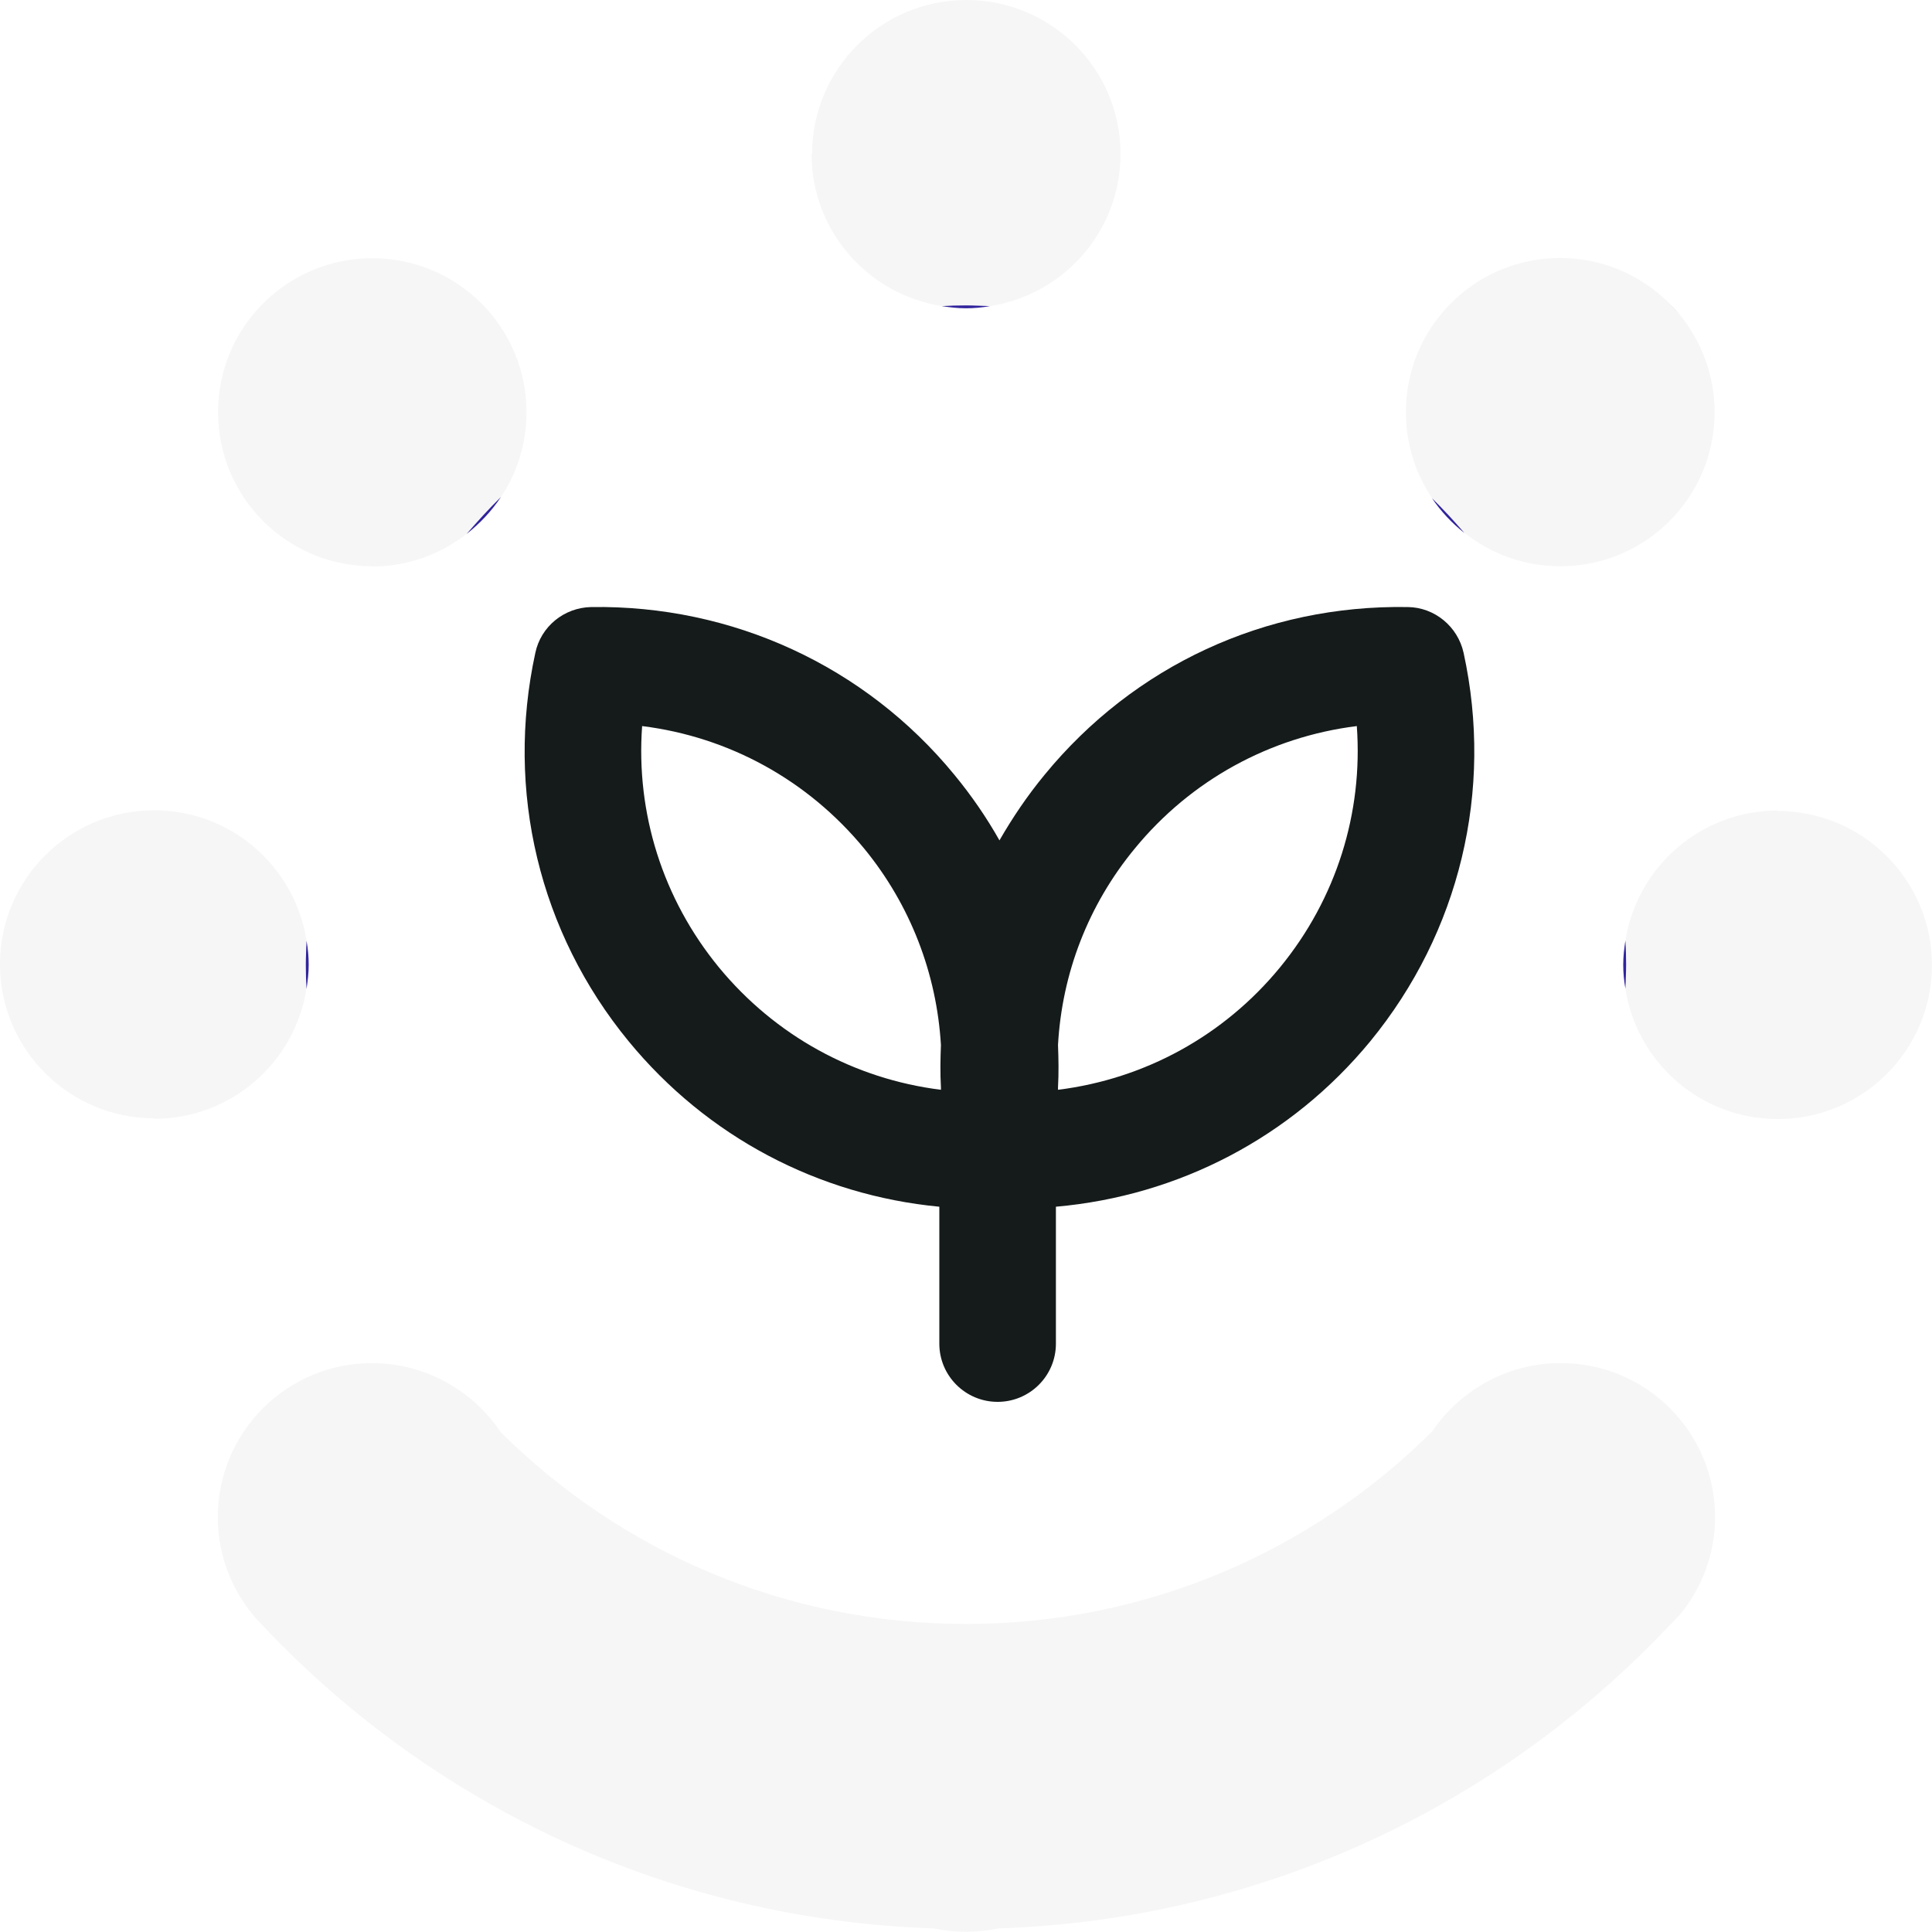
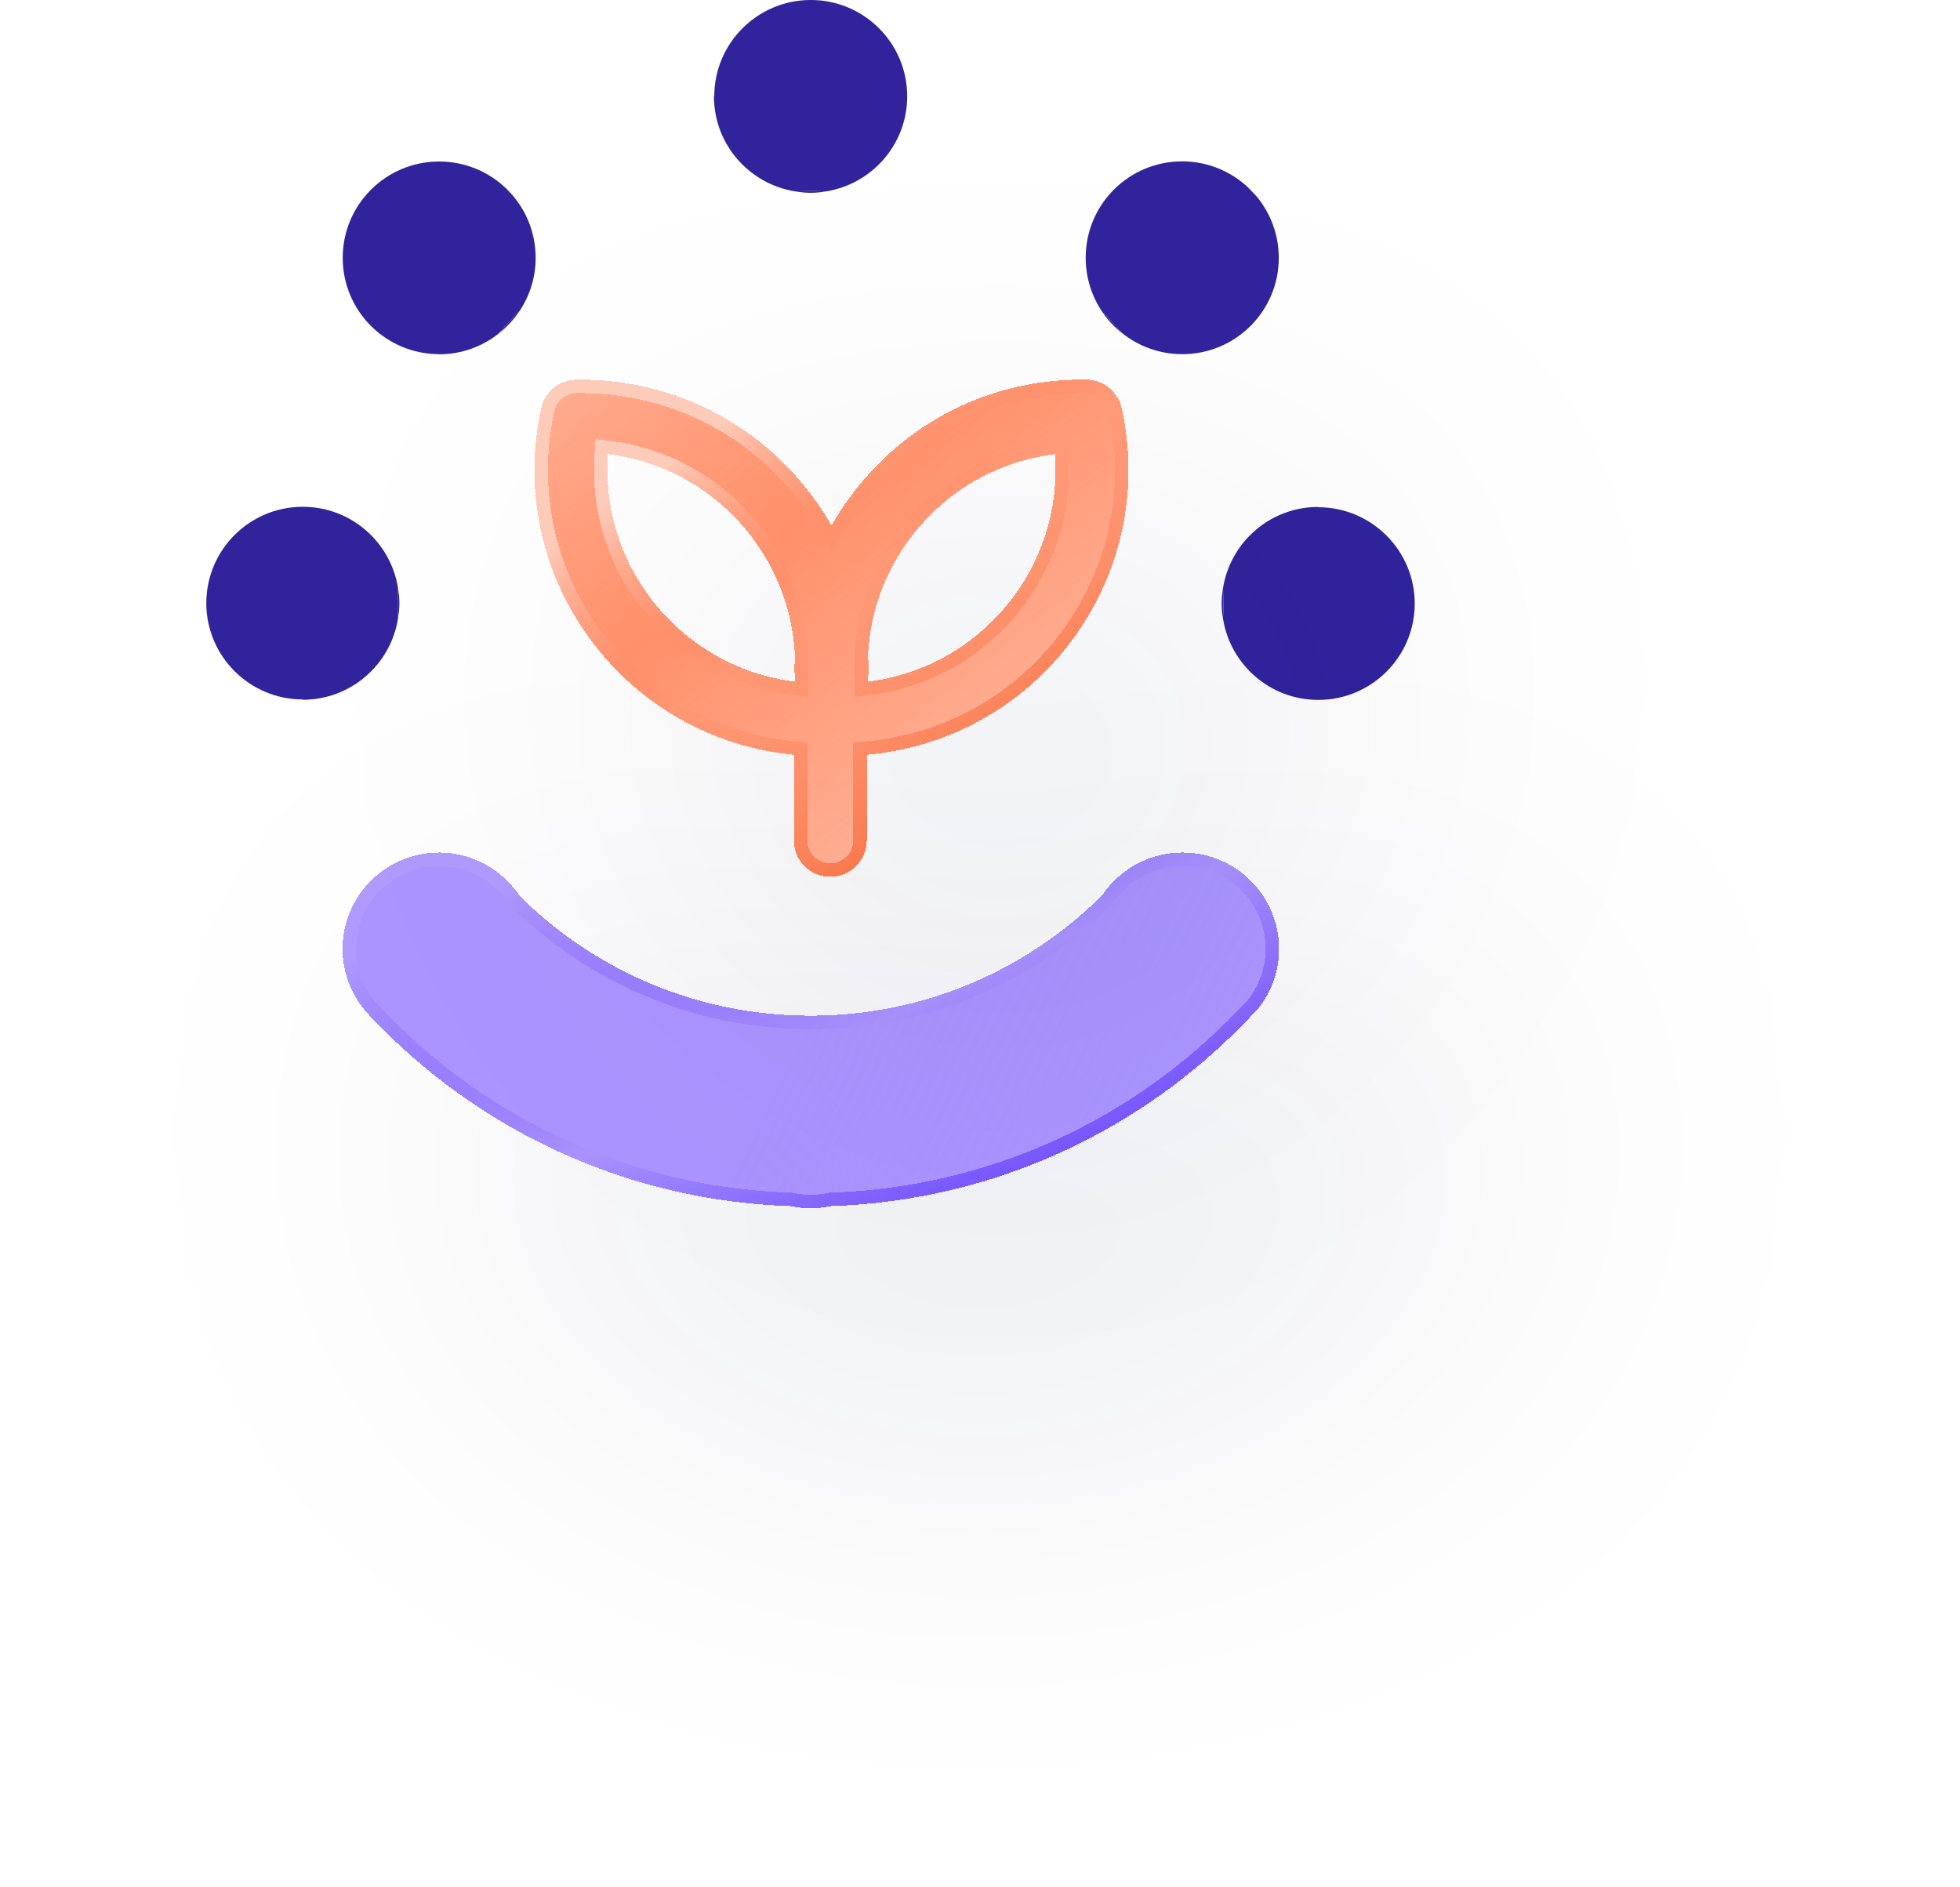
- <svg xmlns="http://www.w3.org/2000/svg" width="82" height="82" viewBox="0 0 82 82" fill="none">
-   <path d="M34.446 6.537C34.446 9.806 36.85 12.502 39.98 12.992C40.317 12.982 40.655 12.962 41.003 12.962C41.35 12.962 41.688 12.972 42.025 12.992C45.155 12.502 47.559 9.806 47.559 6.537C47.559 2.921 44.623 -9.15527e-05 41.013 -9.15527e-05C37.402 -9.15527e-05 34.467 2.931 34.467 6.537H34.446Z" fill="#F6F6F6" />
-   <path d="M42.015 12.992C41.678 12.982 41.34 12.962 40.993 12.962C40.645 12.962 40.307 12.972 39.97 12.992C40.307 13.044 40.645 13.084 40.993 13.084C41.34 13.084 41.678 13.054 42.015 12.992Z" fill="#31249C" />
-   <path d="M70.686 12.727C70.881 12.932 71.085 13.136 71.28 13.351C71.096 13.126 70.891 12.921 70.686 12.727Z" fill="#C9C9C9" />
-   <path d="M59.671 17.497C59.671 18.845 60.08 20.091 60.776 21.133C61.256 21.613 61.706 22.114 62.156 22.614C63.271 23.503 64.683 24.034 66.227 24.034C69.848 24.034 72.773 21.103 72.773 17.497C72.773 15.924 72.211 14.474 71.28 13.34C71.086 13.125 70.881 12.921 70.687 12.717C69.521 11.624 67.946 10.95 66.217 10.95C62.596 10.95 59.671 13.881 59.671 17.487V17.497Z" fill="#F6F6F6" />
-   <path d="M62.157 22.624C61.717 22.114 61.257 21.613 60.776 21.143C61.155 21.705 61.625 22.206 62.157 22.624Z" fill="#31249C" />
-   <path d="M11.097 12.952C11.097 12.952 11.158 12.89 11.189 12.86C11.158 12.89 11.127 12.921 11.097 12.952Z" fill="#C9C9C9" />
-   <path d="M15.791 24.044C17.305 24.044 18.696 23.523 19.8 22.665C20.271 22.124 20.752 21.603 21.263 21.092C21.948 20.061 22.347 18.825 22.347 17.497C22.347 13.881 19.412 10.96 15.801 10.96C14.001 10.96 12.374 11.685 11.198 12.849C11.168 12.88 11.137 12.911 11.106 12.941C9.961 14.116 9.255 15.72 9.255 17.497C9.255 21.113 12.19 24.034 15.801 24.034L15.791 24.044Z" fill="#F6F6F6" />
-   <path d="M21.262 21.092C20.751 21.593 20.27 22.124 19.8 22.665C20.362 22.226 20.863 21.695 21.262 21.092Z" fill="#31249C" />
-   <path d="M75.452 34.402C72.178 34.402 69.478 36.802 68.987 39.928C68.998 40.265 69.018 40.602 69.018 40.949C69.018 41.296 69.008 41.633 68.987 41.97C69.478 45.096 72.178 47.496 75.452 47.496C79.072 47.496 81.998 44.565 81.998 40.959C81.998 37.354 79.062 34.422 75.452 34.422V34.402Z" fill="#F6F6F6" />
-   <path d="M68.987 41.96C68.998 41.623 69.018 41.286 69.018 40.939C69.018 40.591 69.008 40.254 68.987 39.917C68.936 40.254 68.895 40.591 68.895 40.939C68.895 41.286 68.926 41.623 68.987 41.96Z" fill="#31249C" />
-   <path d="M6.545 47.486C9.818 47.486 12.518 45.086 13.009 41.96C12.999 41.623 12.979 41.286 12.979 40.938C12.979 40.591 12.989 40.254 13.009 39.917C12.518 36.791 9.818 34.391 6.545 34.391C2.924 34.391 -0.001 37.323 -0.001 40.928C-0.001 44.534 2.935 47.465 6.545 47.465V47.486Z" fill="#F6F6F6" />
-   <path d="M13.01 39.927C13 40.264 12.979 40.601 12.979 40.949C12.979 41.296 12.99 41.633 13.01 41.97C13.061 41.633 13.102 41.296 13.102 40.949C13.102 40.601 13.071 40.264 13.01 39.927Z" fill="#31249C" />
-   <path d="M66.227 57.854C64.682 57.854 63.261 58.395 62.136 59.294C61.624 59.702 61.164 60.193 60.796 60.744C55.722 65.8 48.726 68.926 41.004 68.926C33.282 68.926 26.316 65.821 21.253 60.785C20.864 60.203 20.384 59.692 19.831 59.253C18.716 58.385 17.315 57.854 15.791 57.854C12.17 57.854 9.245 60.785 9.245 64.391C9.245 66.066 9.879 67.588 10.912 68.742C11.025 68.865 11.137 68.977 11.25 69.1C18.43 76.658 28.454 81.479 39.623 81.847C40.063 81.939 40.523 81.99 41.004 81.99C41.485 81.99 41.935 81.939 42.385 81.847C53.482 81.479 63.465 76.709 70.635 69.222C70.87 68.977 71.106 68.742 71.331 68.497C72.241 67.373 72.793 65.943 72.793 64.391C72.793 60.775 69.858 57.854 66.247 57.854H66.227Z" fill="#F6F6F6" />
-   <path d="M62.12 27.71C61.874 26.592 60.889 25.776 59.747 25.765C53.703 25.664 48.129 28.258 44.335 32.885C43.607 33.768 42.98 34.696 42.42 35.668C41.872 34.696 41.234 33.768 40.507 32.885C36.712 28.258 31.071 25.675 25.094 25.765C23.941 25.787 22.956 26.592 22.721 27.71C21.445 33.567 22.889 39.581 26.683 44.197C30.007 48.243 34.72 50.725 39.868 51.217V57.029C39.868 58.393 40.977 59.499 42.342 59.499C43.708 59.499 44.816 58.393 44.816 57.029V51.217C50.021 50.758 54.8 48.277 58.158 44.197C61.953 39.569 63.396 33.556 62.12 27.71ZM30.511 41.056C28.127 38.15 26.985 34.506 27.254 30.817C30.936 31.275 34.283 33.109 36.678 36.015C38.648 38.418 39.757 41.335 39.936 44.353C39.913 44.946 39.902 45.549 39.936 46.153C39.936 46.187 39.936 46.22 39.936 46.254C36.253 45.795 32.906 43.962 30.511 41.056ZM54.33 41.056C51.946 43.962 48.588 45.795 44.905 46.254C44.905 46.22 44.905 46.187 44.905 46.153C44.939 45.549 44.928 44.957 44.905 44.353C45.073 41.324 46.181 38.418 48.163 36.015C50.547 33.109 53.905 31.275 57.587 30.817C57.856 34.506 56.714 38.15 54.33 41.056Z" fill="#151A1A" />
+ <svg xmlns="http://www.w3.org/2000/svg" width="133" height="128" viewBox="0 0 133 128" fill="none">
+   <path d="M48.447 6.537C48.447 9.806 50.851 12.502 53.981 12.992C54.318 12.982 54.656 12.962 55.004 12.962C55.351 12.962 55.689 12.972 56.026 12.992C59.156 12.502 61.56 9.806 61.56 6.537C61.56 2.921 58.624 0 55.014 0C51.403 0 48.468 2.931 48.468 6.537H48.447Z" fill="#30239C" />
+   <path d="M56.016 12.993C55.679 12.982 55.341 12.962 54.993 12.962C54.646 12.962 54.308 12.972 53.971 12.993C54.308 13.044 54.646 13.085 54.993 13.085C55.341 13.085 55.679 13.054 56.016 12.993Z" fill="#31249C" />
+   <path d="M84.688 12.727C84.882 12.932 85.086 13.136 85.281 13.351C85.097 13.126 84.892 12.921 84.688 12.727Z" fill="#C9C9C9" />
+   <path d="M73.672 17.497C73.672 18.845 74.081 20.091 74.776 21.133C75.257 21.613 75.707 22.114 76.157 22.614C77.272 23.503 78.684 24.034 80.228 24.034C83.849 24.034 86.774 21.103 86.774 17.497C86.774 15.924 86.212 14.474 85.281 13.34C85.087 13.125 84.882 12.921 84.688 12.717C83.522 11.624 81.947 10.95 80.218 10.95C76.597 10.95 73.672 13.881 73.672 17.487V17.497Z" fill="#30239C" />
+   <path d="M76.158 22.624C75.718 22.114 75.258 21.613 74.777 21.143C75.156 21.705 75.626 22.206 76.158 22.624Z" fill="#31249C" />
+   <path d="M25.098 12.952C25.098 12.952 25.159 12.89 25.19 12.86C25.159 12.89 25.128 12.921 25.098 12.952Z" fill="#C9C9C9" />
+   <path d="M29.792 24.044C31.305 24.044 32.697 23.523 33.801 22.665C34.272 22.124 34.752 21.603 35.264 21.092C35.949 20.061 36.348 18.825 36.348 17.497C36.348 13.881 33.413 10.96 29.802 10.96C28.002 10.96 26.375 11.685 25.199 12.849C25.169 12.88 25.138 12.911 25.107 12.941C23.962 14.116 23.256 15.72 23.256 17.497C23.256 21.113 26.191 24.034 29.802 24.034L29.792 24.044Z" fill="#30239C" />
+   <path d="M35.263 21.092C34.752 21.593 34.271 22.124 33.801 22.665C34.363 22.226 34.864 21.695 35.263 21.092Z" fill="#31249C" />
+   <path d="M89.453 34.402C86.18 34.402 83.479 36.802 82.988 39.928C82.999 40.265 83.019 40.602 83.019 40.949C83.019 41.296 83.009 41.633 82.988 41.97C83.479 45.096 86.18 47.496 89.453 47.496C93.073 47.496 95.999 44.565 95.999 40.959C95.999 37.353 93.063 34.422 89.453 34.422V34.402Z" fill="#30239C" />
+   <path d="M82.988 41.96C82.999 41.623 83.019 41.286 83.019 40.939C83.019 40.591 83.009 40.254 82.988 39.917C82.937 40.254 82.897 40.591 82.897 40.939C82.897 41.286 82.927 41.623 82.988 41.96Z" fill="#31249C" />
+   <path d="M20.546 47.486C23.819 47.486 26.519 45.085 27.01 41.96C27 41.623 26.98 41.286 26.98 40.938C26.98 40.591 26.99 40.254 27.01 39.917C26.519 36.791 23.819 34.391 20.546 34.391C16.925 34.391 14 37.323 14 40.928C14 44.534 16.936 47.465 20.546 47.465V47.486Z" fill="#30239C" />
+   <path d="M27.011 39.927C27.001 40.264 26.98 40.601 26.98 40.949C26.98 41.296 26.991 41.633 27.011 41.97C27.062 41.633 27.103 41.296 27.103 40.949C27.103 40.601 27.072 40.264 27.011 39.927Z" fill="#31249C" />
+   <g filter="url(#filter0_bd_3335_3393)">
+     <path d="M80.228 57.853C78.683 57.853 77.262 58.395 76.136 59.294C75.625 59.702 75.165 60.193 74.796 60.744C69.723 65.8 62.727 68.926 55.005 68.926C47.282 68.926 40.317 65.821 35.254 60.785C34.865 60.203 34.385 59.692 33.832 59.253C32.718 58.385 31.316 57.853 29.792 57.853C26.171 57.853 23.246 60.785 23.246 64.391C23.246 66.066 23.88 67.588 24.913 68.742C25.026 68.865 25.138 68.977 25.251 69.099C32.431 76.658 42.455 81.479 53.624 81.847C54.064 81.939 54.524 81.99 55.005 81.99C55.486 81.99 55.936 81.939 56.386 81.847C67.483 81.479 77.466 76.709 84.636 69.222C84.871 68.977 85.107 68.742 85.332 68.497C86.242 67.373 86.794 65.943 86.794 64.391C86.794 60.775 83.859 57.853 80.248 57.853H80.228Z" fill="url(#paint0_linear_3335_3393)" shape-rendering="crispEdges" />
+     <path d="M75.119 61.068L75.151 61.035L75.176 60.998C75.517 60.488 75.944 60.032 76.421 59.651C77.47 58.813 78.792 58.31 80.228 58.31H80.248C83.608 58.31 86.338 61.028 86.338 64.391C86.338 65.828 85.828 67.153 84.986 68.198C84.842 68.354 84.698 68.502 84.548 68.657C84.469 68.738 84.389 68.82 84.307 68.906L84.306 68.906C77.216 76.31 67.344 81.027 56.37 81.39L56.332 81.392L56.294 81.399C55.871 81.486 55.452 81.533 55.005 81.533C54.557 81.533 54.128 81.486 53.718 81.4L53.679 81.392L53.639 81.39C42.596 81.027 32.685 76.261 25.584 68.788C25.526 68.724 25.468 68.663 25.413 68.606L25.412 68.605C25.356 68.546 25.303 68.492 25.252 68.435C24.291 67.361 23.703 65.947 23.703 64.391C23.703 61.037 26.423 58.31 29.792 58.31C31.207 58.31 32.51 58.803 33.55 59.612C34.067 60.023 34.514 60.499 34.874 61.038L34.9 61.077L34.932 61.109C40.077 66.226 47.157 69.382 55.005 69.382C62.853 69.382 69.964 66.205 75.119 61.068Z" stroke="url(#paint1_linear_3335_3393)" stroke-width="0.913" shape-rendering="crispEdges" />
+   </g>
+   <g filter="url(#filter1_bd_3335_3393)">
+     <path d="M76.121 27.71C75.875 26.592 74.89 25.776 73.748 25.765C67.704 25.664 62.13 28.257 58.335 32.885C57.608 33.768 56.981 34.696 56.421 35.668C55.873 34.696 55.235 33.768 54.507 32.885C50.713 28.257 45.072 25.675 39.094 25.765C37.941 25.787 36.956 26.592 36.721 27.71C35.445 33.567 36.889 39.581 40.684 44.197C44.008 48.243 48.72 50.725 53.869 51.217V57.029C53.869 58.393 54.977 59.499 56.343 59.499C57.709 59.499 58.817 58.393 58.817 57.029V51.217C64.021 50.758 68.801 48.277 72.159 44.197C75.953 39.569 77.397 33.556 76.121 27.71ZM44.512 41.056C42.128 38.15 40.986 34.506 41.255 30.817C44.937 31.275 48.284 33.109 50.679 36.015C52.649 38.418 53.757 41.335 53.936 44.353C53.914 44.946 53.903 45.549 53.936 46.153C53.936 46.187 53.936 46.22 53.936 46.254C50.254 45.795 46.907 43.962 44.512 41.056ZM68.331 41.056C65.947 43.962 62.589 45.795 58.906 46.254C58.906 46.22 58.906 46.187 58.906 46.153C58.94 45.549 58.928 44.957 58.906 44.353C59.074 41.324 60.182 38.418 62.163 36.015C64.547 33.109 67.905 31.275 71.588 30.817C71.856 34.506 70.715 38.15 68.331 41.056Z" fill="url(#paint2_linear_3335_3393)" shape-rendering="crispEdges" />
+     <path d="M73.741 26.221L73.744 26.221C74.668 26.23 75.473 26.893 75.675 27.807C76.921 33.517 75.512 39.388 71.806 43.907C68.527 47.891 63.861 50.314 58.776 50.762L58.36 50.798V51.217V57.029C58.36 58.14 57.457 59.043 56.343 59.043C55.229 59.043 54.326 58.14 54.326 57.029V51.217V50.801L53.913 50.762C48.884 50.282 44.283 47.859 41.037 43.907L41.036 43.907C37.331 39.399 35.921 33.528 37.168 27.807L37.168 27.804C37.359 26.898 38.158 26.24 39.102 26.221C44.942 26.134 50.449 28.656 54.154 33.175L54.155 33.175C54.866 34.038 55.489 34.944 56.023 35.893L56.417 36.591L56.817 35.896C57.366 34.943 57.978 34.036 58.688 33.175L58.688 33.175C62.394 28.655 67.836 26.123 73.741 26.221ZM44.159 41.346L44.16 41.346C46.629 44.342 50.081 46.234 53.88 46.707L54.393 46.771V46.254V46.253V46.253V46.253V46.253V46.253V46.252V46.252V46.252V46.252V46.252V46.251V46.251V46.251V46.251V46.251V46.251V46.25V46.25V46.25V46.25V46.249V46.249V46.249V46.249V46.249V46.248V46.248V46.248V46.248V46.248V46.248V46.247V46.247V46.247V46.247V46.246V46.246V46.246V46.246V46.246V46.246V46.245V46.245V46.245V46.245V46.245V46.244V46.244V46.244V46.244V46.244V46.243V46.243V46.243V46.243V46.243V46.242V46.242V46.242V46.242V46.242V46.241V46.241V46.241V46.241V46.241V46.24V46.24V46.24V46.24V46.24V46.239V46.239V46.239V46.239V46.239V46.239V46.238V46.238V46.238V46.238V46.237V46.237V46.237V46.237V46.237V46.236V46.236V46.236V46.236V46.236V46.236V46.235V46.235V46.235V46.235V46.235V46.234V46.234V46.234V46.234V46.234V46.233V46.233V46.233V46.233V46.233V46.232V46.232V46.232V46.232V46.232V46.231V46.231V46.231V46.231V46.231V46.23V46.23V46.23V46.23V46.23V46.229V46.229V46.229V46.229V46.229V46.228V46.228V46.228V46.228V46.228V46.227V46.227V46.227V46.227V46.227V46.227V46.226V46.226V46.226V46.226V46.225V46.225V46.225V46.225V46.225V46.224V46.224V46.224V46.224V46.224V46.224V46.223V46.223V46.223V46.223V46.223V46.222V46.222V46.222V46.222V46.222V46.221V46.221V46.221V46.221V46.221V46.22V46.22V46.22V46.22V46.22V46.219V46.219V46.219V46.219V46.219V46.218V46.218V46.218V46.218V46.218V46.218V46.217V46.217V46.217V46.217V46.217V46.216V46.216V46.216V46.216V46.215V46.215V46.215V46.215V46.215V46.215V46.214V46.214V46.214V46.214V46.214V46.213V46.213V46.213V46.213V46.212V46.212V46.212V46.212V46.212V46.212V46.211V46.211V46.211V46.211V46.211V46.21V46.21V46.21V46.21V46.21V46.209V46.209V46.209V46.209V46.209V46.208V46.208V46.208V46.208V46.208V46.207V46.207V46.207V46.207V46.207V46.206V46.206V46.206V46.206V46.206V46.206V46.205V46.205V46.205V46.205V46.205V46.204V46.204V46.204V46.204V46.203V46.203V46.203V46.203V46.203V46.203V46.202V46.202V46.202V46.202V46.202V46.201V46.201V46.201V46.201V46.201V46.2V46.2V46.2V46.2V46.2V46.199V46.199V46.199V46.199V46.199V46.198V46.198V46.198V46.198V46.198V46.197V46.197V46.197V46.197V46.197V46.196V46.196V46.196V46.196V46.196V46.195V46.195V46.195V46.195V46.195V46.194V46.194V46.194V46.194V46.194V46.194V46.193V46.193V46.193V46.193V46.193V46.192V46.192V46.192V46.192V46.191V46.191V46.191V46.191V46.191V46.191V46.19V46.19V46.19V46.19V46.19V46.189V46.189V46.189V46.189V46.189V46.188V46.188V46.188V46.188V46.188V46.187V46.187V46.187V46.187V46.187V46.186V46.186V46.186V46.186V46.186V46.185V46.185V46.185V46.185V46.185V46.184V46.184V46.184V46.184V46.184V46.184V46.183V46.183V46.183V46.183V46.182V46.182V46.182V46.182V46.182V46.181V46.181V46.181V46.181V46.181V46.181V46.18V46.18V46.18V46.18V46.179V46.179V46.179V46.179V46.179V46.179V46.178V46.178V46.178V46.178V46.178V46.177V46.177V46.177V46.177V46.177V46.176V46.176V46.176V46.176V46.176V46.175V46.175V46.175V46.175V46.175V46.174V46.174V46.174V46.174V46.174V46.173V46.173V46.173V46.173V46.173V46.172V46.172V46.172V46.172V46.172V46.172V46.171V46.171V46.171V46.171V46.17V46.17V46.17V46.17V46.17V46.169V46.169V46.169V46.169V46.169V46.169V46.168V46.168V46.168V46.168V46.167V46.167V46.167V46.167V46.167V46.167V46.166V46.166V46.166V46.166V46.166V46.165V46.165V46.165V46.165V46.165V46.164V46.164V46.164V46.164V46.164V46.163V46.163V46.163V46.163V46.163V46.162V46.162V46.162V46.162V46.162V46.161V46.161V46.161V46.161V46.161V46.16V46.16V46.16V46.16V46.16V46.16V46.159V46.159V46.159V46.159V46.158V46.158V46.158V46.158V46.158V46.157V46.157V46.157V46.157V46.157V46.157V46.156V46.156V46.156V46.156V46.156V46.155V46.155V46.155V46.155V46.155V46.154V46.154V46.154V46.154V46.154V46.153V46.153V46.153V46.14L54.392 46.128C54.36 45.545 54.37 44.958 54.393 44.371L54.394 44.349L54.392 44.326C54.208 41.214 53.065 38.205 51.032 35.725L51.032 35.724C48.562 32.728 45.11 30.837 41.311 30.364L40.834 30.305L40.799 30.784C40.522 34.589 41.7 38.349 44.159 41.346ZM58.45 46.254V46.771L58.962 46.707C62.761 46.234 66.225 44.343 68.684 41.346C71.142 38.349 72.32 34.589 72.043 30.784L72.008 30.305L71.531 30.364C67.734 30.837 64.269 32.728 61.81 35.725C59.767 38.204 58.623 41.203 58.45 44.328L58.449 44.349L58.45 44.37C58.472 44.97 58.483 45.545 58.45 46.128L58.45 46.14V46.153V46.153V46.153V46.154V46.154V46.154V46.154V46.154V46.155V46.155V46.155V46.155V46.155V46.156V46.156V46.156V46.156V46.156V46.157V46.157V46.157V46.157V46.157V46.157V46.158V46.158V46.158V46.158V46.158V46.159V46.159V46.159V46.159V46.16V46.16V46.16V46.16V46.16V46.16V46.161V46.161V46.161V46.161V46.161V46.162V46.162V46.162V46.162V46.162V46.163V46.163V46.163V46.163V46.163V46.164V46.164V46.164V46.164V46.164V46.165V46.165V46.165V46.165V46.165V46.166V46.166V46.166V46.166V46.166V46.167V46.167V46.167V46.167V46.167V46.167V46.168V46.168V46.168V46.168V46.169V46.169V46.169V46.169V46.169V46.169V46.17V46.17V46.17V46.17V46.17V46.171V46.171V46.171V46.171V46.172V46.172V46.172V46.172V46.172V46.172V46.173V46.173V46.173V46.173V46.173V46.174V46.174V46.174V46.174V46.174V46.175V46.175V46.175V46.175V46.175V46.176V46.176V46.176V46.176V46.176V46.177V46.177V46.177V46.177V46.177V46.178V46.178V46.178V46.178V46.178V46.179V46.179V46.179V46.179V46.179V46.179V46.18V46.18V46.18V46.18V46.181V46.181V46.181V46.181V46.181V46.181V46.182V46.182V46.182V46.182V46.182V46.183V46.183V46.183V46.183V46.184V46.184V46.184V46.184V46.184V46.184V46.185V46.185V46.185V46.185V46.185V46.186V46.186V46.186V46.186V46.186V46.187V46.187V46.187V46.187V46.187V46.188V46.188V46.188V46.188V46.188V46.189V46.189V46.189V46.189V46.189V46.19V46.19V46.19V46.19V46.19V46.191V46.191V46.191V46.191V46.191V46.191V46.192V46.192V46.192V46.192V46.193V46.193V46.193V46.193V46.193V46.194V46.194V46.194V46.194V46.194V46.194V46.195V46.195V46.195V46.195V46.195V46.196V46.196V46.196V46.196V46.196V46.197V46.197V46.197V46.197V46.197V46.198V46.198V46.198V46.198V46.198V46.199V46.199V46.199V46.199V46.199V46.2V46.2V46.2V46.2V46.2V46.201V46.201V46.201V46.201V46.201V46.202V46.202V46.202V46.202V46.202V46.203V46.203V46.203V46.203V46.203V46.203V46.204V46.204V46.204V46.204V46.205V46.205V46.205V46.205V46.205V46.206V46.206V46.206V46.206V46.206V46.206V46.207V46.207V46.207V46.207V46.207V46.208V46.208V46.208V46.208V46.208V46.209V46.209V46.209V46.209V46.209V46.21V46.21V46.21V46.21V46.21V46.211V46.211V46.211V46.211V46.211V46.212V46.212V46.212V46.212V46.212V46.212V46.213V46.213V46.213V46.213V46.214V46.214V46.214V46.214V46.214V46.215V46.215V46.215V46.215V46.215V46.215V46.216V46.216V46.216V46.216V46.217V46.217V46.217V46.217V46.217V46.218V46.218V46.218V46.218V46.218V46.218V46.219V46.219V46.219V46.219V46.219V46.22V46.22V46.22V46.22V46.22V46.221V46.221V46.221V46.221V46.221V46.222V46.222V46.222V46.222V46.222V46.223V46.223V46.223V46.223V46.223V46.224V46.224V46.224V46.224V46.224V46.224V46.225V46.225V46.225V46.225V46.225V46.226V46.226V46.226V46.226V46.227V46.227V46.227V46.227V46.227V46.227V46.228V46.228V46.228V46.228V46.228V46.229V46.229V46.229V46.229V46.229V46.23V46.23V46.23V46.23V46.23V46.231V46.231V46.231V46.231V46.231V46.232V46.232V46.232V46.232V46.232V46.233V46.233V46.233V46.233V46.233V46.234V46.234V46.234V46.234V46.234V46.235V46.235V46.235V46.235V46.235V46.236V46.236V46.236V46.236V46.236V46.236V46.237V46.237V46.237V46.237V46.237V46.238V46.238V46.238V46.238V46.239V46.239V46.239V46.239V46.239V46.239V46.24V46.24V46.24V46.24V46.24V46.241V46.241V46.241V46.241V46.241V46.242V46.242V46.242V46.242V46.242V46.243V46.243V46.243V46.243V46.243V46.244V46.244V46.244V46.244V46.244V46.245V46.245V46.245V46.245V46.245V46.246V46.246V46.246V46.246V46.246V46.246V46.247V46.247V46.247V46.247V46.248V46.248V46.248V46.248V46.248V46.248V46.249V46.249V46.249V46.249V46.249V46.25V46.25V46.25V46.25V46.251V46.251V46.251V46.251V46.251V46.251V46.252V46.252V46.252V46.252V46.252V46.253V46.253V46.253V46.253V46.253V46.254Z" stroke="url(#paint3_linear_3335_3393)" stroke-width="0.913" shape-rendering="crispEdges" />
+   </g>
+   <defs>
+     <filter id="filter0_bd_3335_3393" x="0.415" y="35.022" width="132.042" height="92.63" filterUnits="userSpaceOnUse" color-interpolation-filters="sRGB">
+       <feFlood flood-opacity="0" result="BackgroundImageFix" />
+       <feGaussianBlur in="BackgroundImageFix" stdDeviation="2.283" />
+       <feComposite in2="SourceAlpha" operator="in" result="effect1_backgroundBlur_3335_3393" />
+       <feColorMatrix in="SourceAlpha" type="matrix" values="0 0 0 0 0 0 0 0 0 0 0 0 0 0 0 0 0 0 127 0" result="hardAlpha" />
+       <feOffset dx="11.416" dy="11.416" />
+       <feGaussianBlur stdDeviation="17.123" />
+       <feComposite in2="hardAlpha" operator="out" />
+       <feColorMatrix type="matrix" values="0 0 0 0 0.004 0 0 0 0 0.055 0 0 0 0 0.243 0 0 0 0.14 0" />
+       <feBlend mode="normal" in2="effect1_backgroundBlur_3335_3393" result="effect2_dropShadow_3335_3393" />
+       <feBlend mode="normal" in="SourceGraphic" in2="effect2_dropShadow_3335_3393" result="shape" />
+     </filter>
+     <filter id="filter1_bd_3335_3393" x="13.436" y="2.931" width="108.8" height="102.231" filterUnits="userSpaceOnUse" color-interpolation-filters="sRGB">
+       <feFlood flood-opacity="0" result="BackgroundImageFix" />
+       <feGaussianBlur in="BackgroundImageFix" stdDeviation="2.283" />
+       <feComposite in2="SourceAlpha" operator="in" result="effect1_backgroundBlur_3335_3393" />
+       <feColorMatrix in="SourceAlpha" type="matrix" values="0 0 0 0 0 0 0 0 0 0 0 0 0 0 0 0 0 0 127 0" result="hardAlpha" />
+       <feOffset dx="11.416" dy="11.416" />
+       <feGaussianBlur stdDeviation="17.123" />
+       <feComposite in2="hardAlpha" operator="out" />
+       <feColorMatrix type="matrix" values="0 0 0 0 0.004 0 0 0 0 0.055 0 0 0 0 0.243 0 0 0 0.14 0" />
+       <feBlend mode="normal" in2="effect1_backgroundBlur_3335_3393" result="effect2_dropShadow_3335_3393" />
+       <feBlend mode="normal" in="SourceGraphic" in2="effect2_dropShadow_3335_3393" result="shape" />
+     </filter>
+     <linearGradient id="paint0_linear_3335_3393" x1="-27.454" y1="46.24" x2="165.128" y2="136.967" gradientUnits="userSpaceOnUse">
+       <stop stop-color="#8566FF" stop-opacity="0.7" />
+       <stop offset="0.394" stop-color="#8566FF" stop-opacity="0.7" />
+       <stop offset="0.577" stop-color="#5D34FF" stop-opacity="0.5" />
+       <stop offset="0.752" stop-color="#5D34FF" stop-opacity="0.3" />
+     </linearGradient>
+     <linearGradient id="paint1_linear_3335_3393" x1="5.978" y1="55.044" x2="31.774" y2="111.647" gradientUnits="userSpaceOnUse">
+       <stop offset="0.261" stop-color="#AF9BFD" />
+       <stop offset="0.567" stop-color="#5F38FB" stop-opacity="0" />
+       <stop offset="0.848" stop-color="#6C47FF" />
+     </linearGradient>
+     <linearGradient id="paint2_linear_3335_3393" x1="31.702" y1="19.975" x2="70.943" y2="70.06" gradientUnits="userSpaceOnUse">
+       <stop offset="0.129" stop-color="#FFA485" stop-opacity="0.9" />
+       <stop offset="0.408" stop-color="#FF7445" stop-opacity="0.8" />
+       <stop offset="0.852" stop-color="#FF7445" stop-opacity="0.5" />
+     </linearGradient>
+     <linearGradient id="paint3_linear_3335_3393" x1="36.268" y1="21.836" x2="67.631" y2="66.438" gradientUnits="userSpaceOnUse">
+       <stop offset="0.238" stop-color="#FDCBBA" />
+       <stop offset="0.492" stop-color="#F9774B" stop-opacity="0" />
+       <stop offset="0.855" stop-color="#F86A3A" />
+     </linearGradient>
+   </defs>
</svg>
